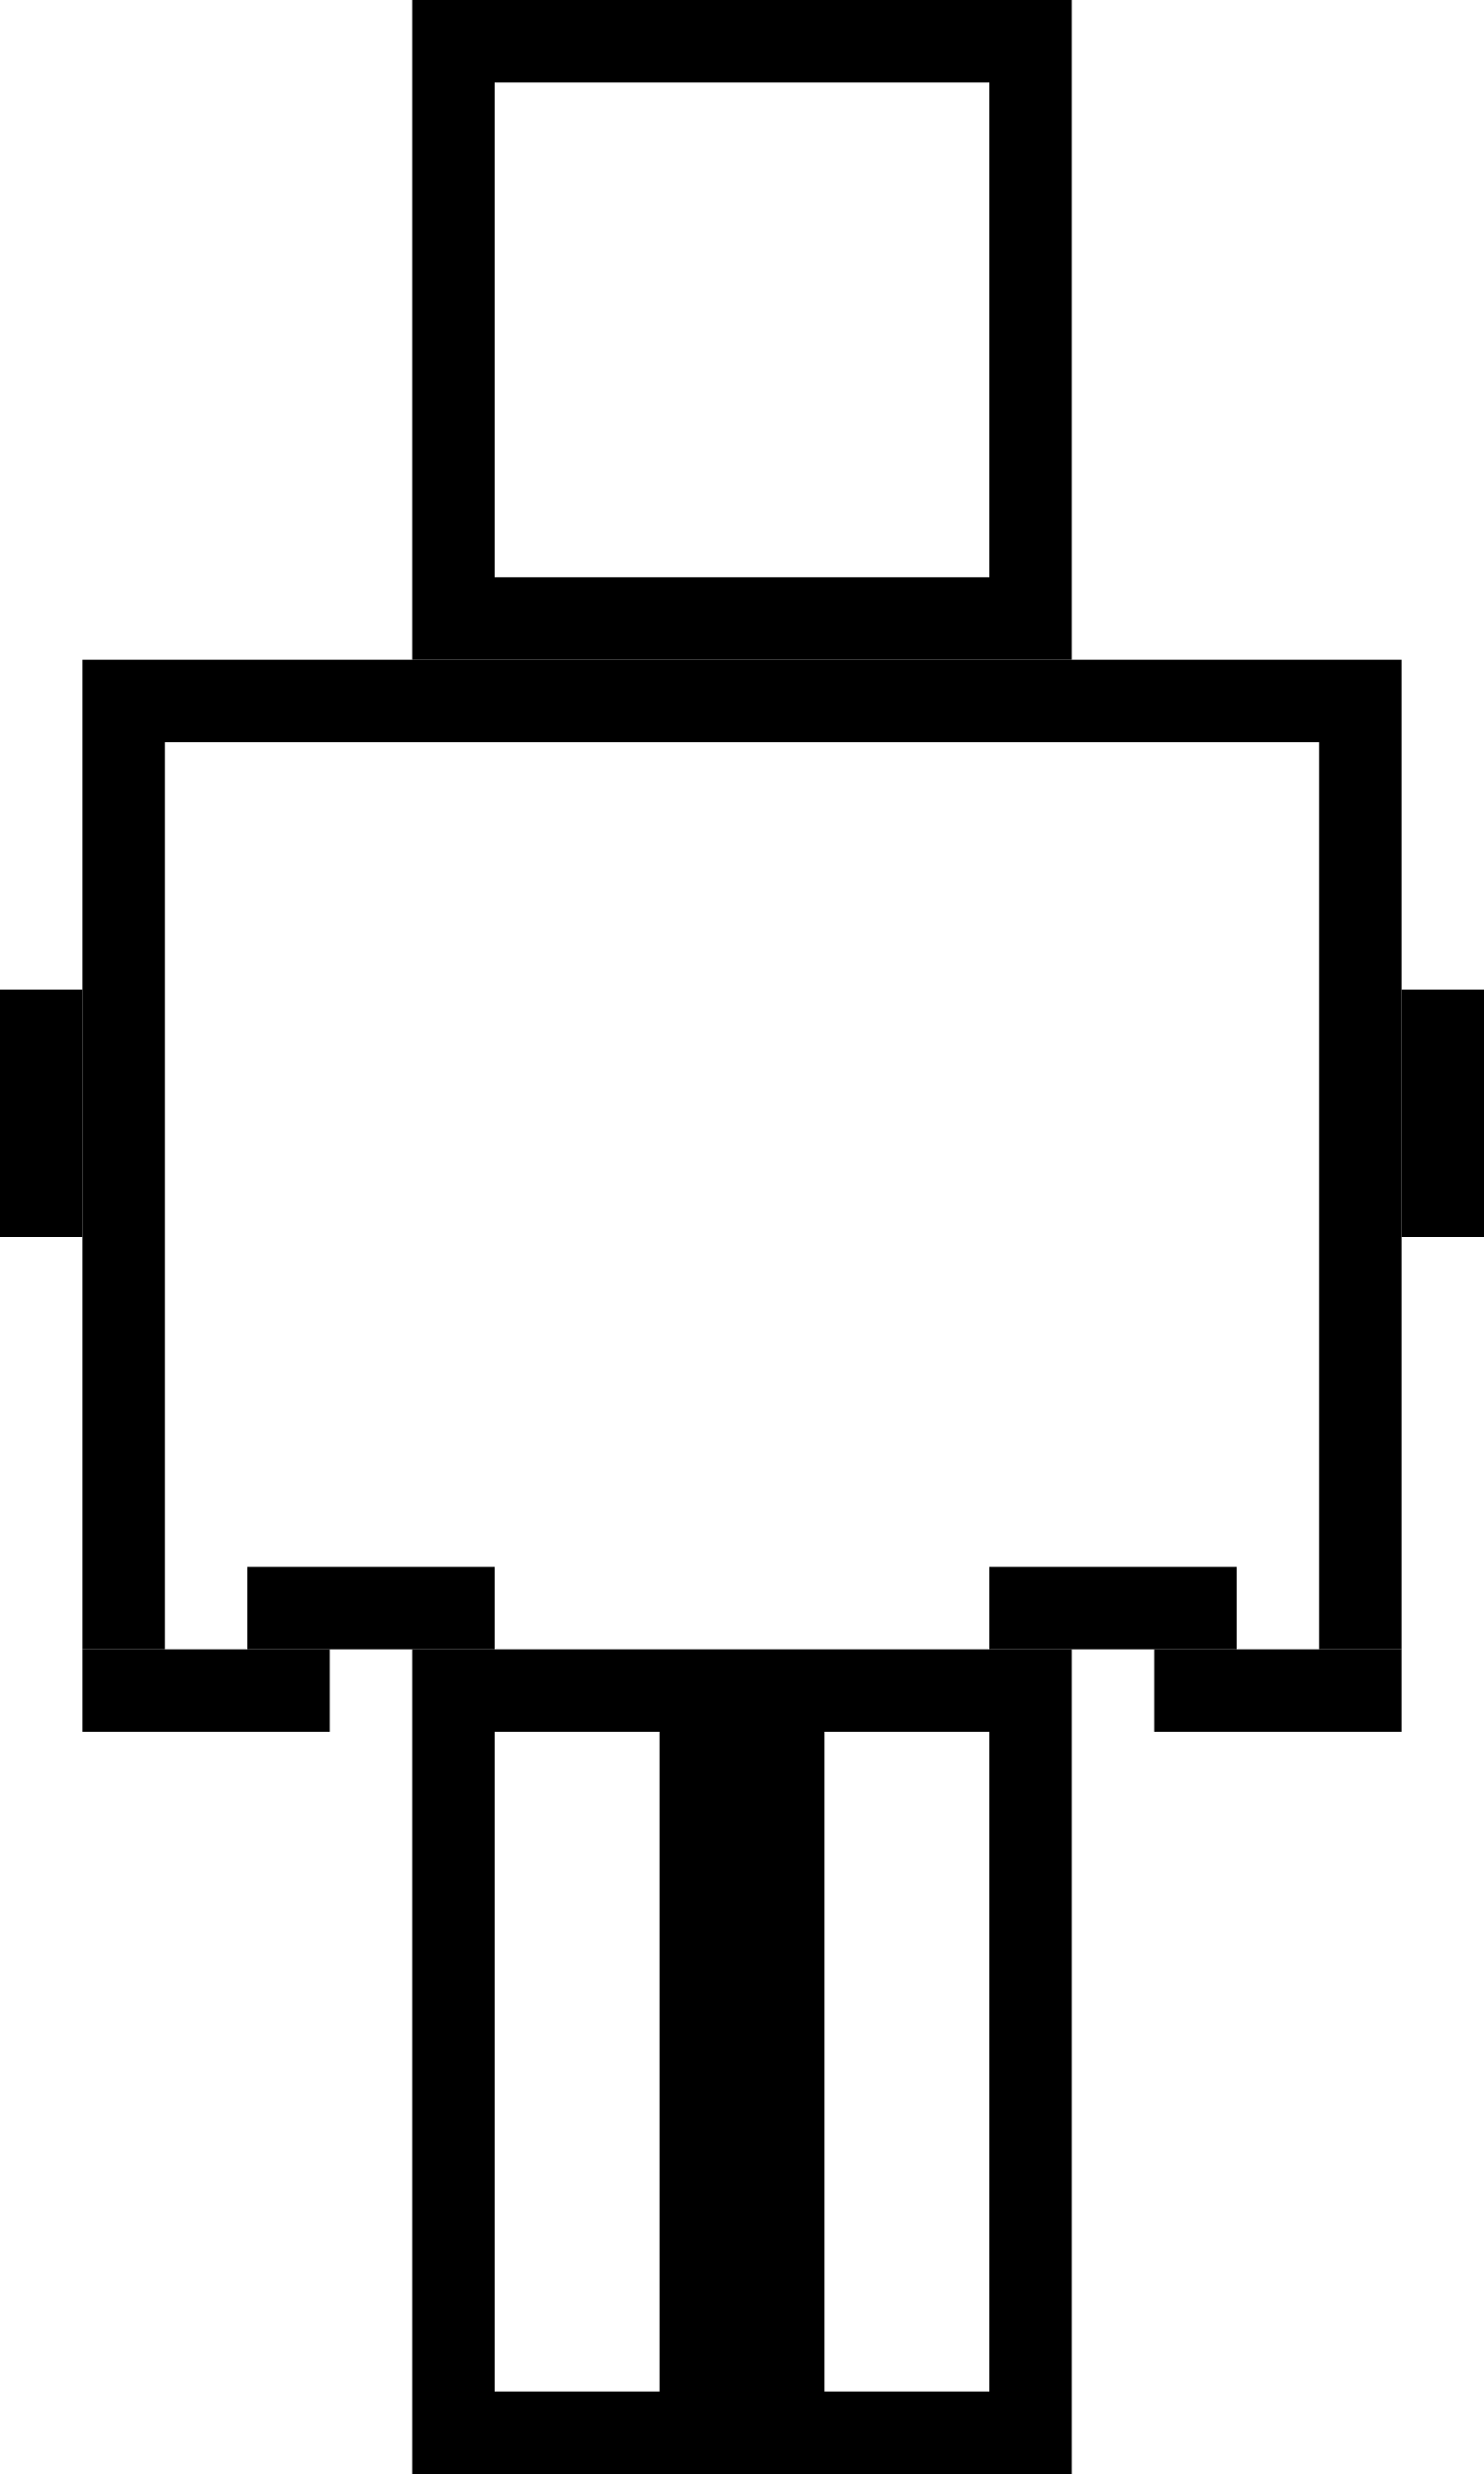
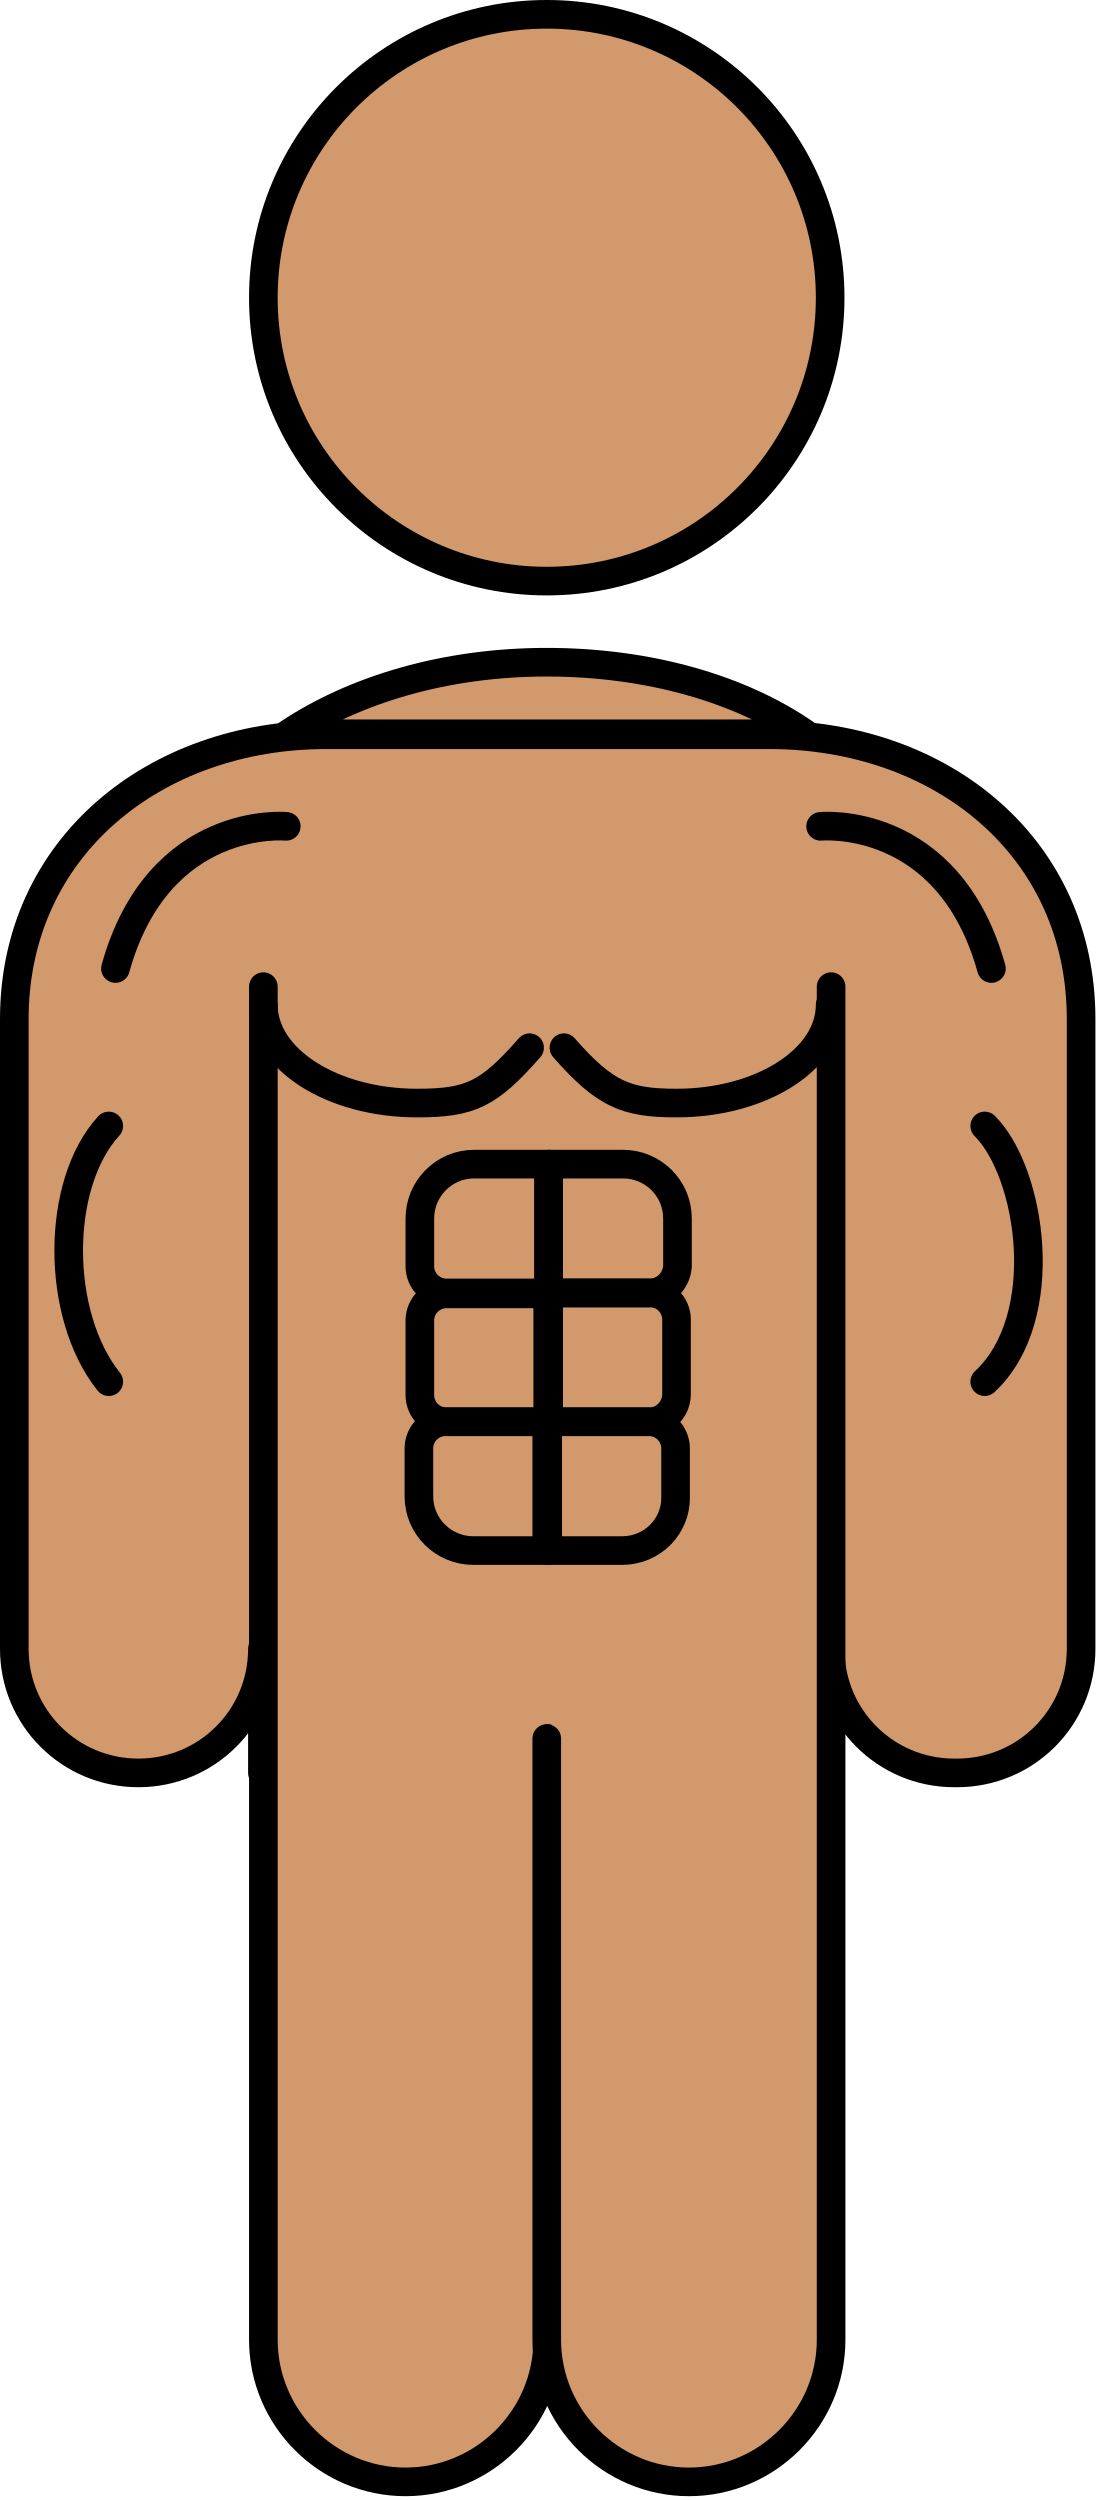
- <svg xmlns="http://www.w3.org/2000/svg" width="18" height="30" viewBox="0 0 18 30" fill="none">
-   <rect x="5.5" y="0.5" width="7" height="7" stroke="black" />
-   <rect x="5.5" y="20.5" width="3" height="9" stroke="black" />
-   <rect x="9.5" y="20.5" width="3" height="9" stroke="black" />
-   <line x1="4" y1="20.5" x2="1" y2="20.5" stroke="black" />
-   <line x1="14" y1="20.5" x2="17" y2="20.5" stroke="black" />
-   <line x1="1.5" y1="20" x2="1.5" y2="9" stroke="black" />
-   <line x1="1" y1="8.5" x2="17" y2="8.5" stroke="black" />
-   <line x1="16.5" y1="9" x2="16.5" y2="20" stroke="black" />
-   <line x1="6" y1="19.5" x2="3" y2="19.5" stroke="black" />
-   <line x1="12" y1="19.5" x2="15" y2="19.5" stroke="black" />
-   <line x1="0.5" y1="12" x2="0.5" y2="15" stroke="black" />
-   <line x1="17.5" y1="15" x2="17.5" y2="12" stroke="black" />
+ <svg xmlns="http://www.w3.org/2000/svg" width="115" height="262" viewBox="0 0 115 262" fill="none">
+   <path d="M57.3 60.9C73.703 60.9 87 47.603 87 31.2C87 14.797 73.703 1.5 57.3 1.5C40.897 1.5 27.6 14.797 27.6 31.2C27.6 47.603 40.897 60.9 57.3 60.9Z" fill="#D2996C" stroke="black" stroke-width="3" stroke-miterlimit="10" stroke-linecap="round" stroke-linejoin="round" />
+   <path d="M87 185.8V172.8C87 180 92.8 185.8 100 185.8H100.3C107.5 185.8 113.3 180 113.3 172.8V106.8C113.3 88.8 98.7 77 80.6 77H34.2C16.2 77 1.5 88.8 1.5 106.8V172.8C1.5 180 7.3 185.8 14.5 185.8C21.7 185.8 27.5 180 27.5 172.8V185.8" fill="#D2996C" />
+   <path d="M87 185.8V172.8C87 180 92.8 185.8 100 185.8H100.3C107.5 185.8 113.3 180 113.3 172.8V106.8C113.3 88.8 98.7 77 80.6 77H34.2C16.2 77 1.5 88.8 1.5 106.8V172.8C1.5 180 7.3 185.8 14.5 185.8C21.7 185.8 27.5 180 27.5 172.8V185.8" stroke="black" stroke-width="3" stroke-miterlimit="10" stroke-linecap="round" stroke-linejoin="round" />
+   <path d="M27.6 103.4V245.2C27.6 253.4 34.3 260.1 42.5 260.1C50.7 260.1 57.4 253.4 57.4 245.2V182.2" fill="#D2996C" />
+   <path d="M27.6 103.4V245.2C27.6 253.4 34.3 260.1 42.5 260.1C50.7 260.1 57.4 253.4 57.4 245.2V182.2" stroke="black" stroke-width="3" stroke-miterlimit="10" stroke-linecap="round" stroke-linejoin="round" />
+   <path d="M57.3 182.2V245.2C57.3 253.4 64 260.1 72.2 260.1C80.4 260.1 87.1 253.4 87.1 245.2V103.4" fill="#D2996C" />
+   <path d="M57.3 182.2V245.2C57.3 253.4 64 260.1 72.2 260.1C80.4 260.1 87.1 253.4 87.1 245.2V103.4" stroke="black" stroke-width="3" stroke-miterlimit="10" stroke-linecap="round" stroke-linejoin="round" />
+   <path d="M84.4 76.9C77.6 72.2 68 69.4 57.3 69.4C46.6 69.4 37.1 72.3 30.2 76.9H84.4Z" fill="#D2996C" stroke="black" stroke-width="3" stroke-miterlimit="10" stroke-linecap="round" stroke-linejoin="round" />
+   <path d="M57.4 135.5H46.8C45.2 135.5 44 134.2 44 132.7V127.7C44 124.6 46.5 122 49.7 122H57.5V135.5H57.4Z" stroke="black" stroke-width="3" stroke-miterlimit="10" stroke-linecap="round" stroke-linejoin="round" />
+   <path d="M68.1 135.5H57.5V122H65.3C68.4 122 71 124.5 71 127.7V132.7C70.9 134.3 69.6 135.5 68.1 135.5Z" stroke="black" stroke-width="3" stroke-miterlimit="10" stroke-linecap="round" stroke-linejoin="round" />
+   <path d="M57.4 149H46.8C45.2 149 44 147.7 44 146.2V138.4C44 136.8 45.3 135.6 46.8 135.6H57.4V149Z" stroke="black" stroke-width="3" stroke-miterlimit="10" stroke-linecap="round" stroke-linejoin="round" />
+   <path d="M68.1 149H57.5V135.5H68.1C69.7 135.5 70.9 136.8 70.9 138.3V146.1C70.9 147.7 69.6 149 68.1 149Z" stroke="black" stroke-width="3" stroke-miterlimit="10" stroke-linecap="round" stroke-linejoin="round" />
+   <path d="M57.4 162.5H49.6C46.5 162.5 43.9 160 43.9 156.8V151.8C43.9 150.2 45.2 149 46.7 149H57.3V162.5H57.4Z" stroke="black" stroke-width="3" stroke-miterlimit="10" stroke-linecap="round" stroke-linejoin="round" />
+   <path d="M65.2 162.5H57.4V149H68C69.6 149 70.8 150.3 70.8 151.8V156.8C70.9 159.9 68.4 162.5 65.2 162.5Z" stroke="black" stroke-width="3" stroke-miterlimit="10" stroke-linecap="round" stroke-linejoin="round" />
+   <path d="M103.2 118C108.1 122.9 110.4 138.1 103.2 144.8" stroke="black" stroke-width="3" stroke-miterlimit="10" stroke-linecap="round" stroke-linejoin="round" />
+   <path d="M11.4 118C5.8 124.1 5.8 137.8 11.4 144.8" stroke="black" stroke-width="3" stroke-miterlimit="10" stroke-linecap="round" stroke-linejoin="round" />
+   <path d="M30 86.6C30 86.6 16.6 85.3 12.1 101.5" stroke="black" stroke-width="3" stroke-miterlimit="10" stroke-linecap="round" stroke-linejoin="round" />
+   <path d="M86 86.6C86 86.6 99.4 85.3 103.9 101.5" stroke="black" stroke-width="3" stroke-miterlimit="10" stroke-linecap="round" stroke-linejoin="round" />
+   <path d="M27.6 105.3C27.6 111 34.8 115.6 43.7 115.6C49.3 115.6 51.2 114.7 55.5 109.8" stroke="black" stroke-width="3" stroke-miterlimit="10" stroke-linecap="round" />
+   <path d="M87 105.3C87 111 79.8 115.6 70.9 115.6C65.6 115.6 63.4 114.7 59.1 109.8" stroke="black" stroke-width="3" stroke-miterlimit="10" stroke-linecap="round" />
</svg>
